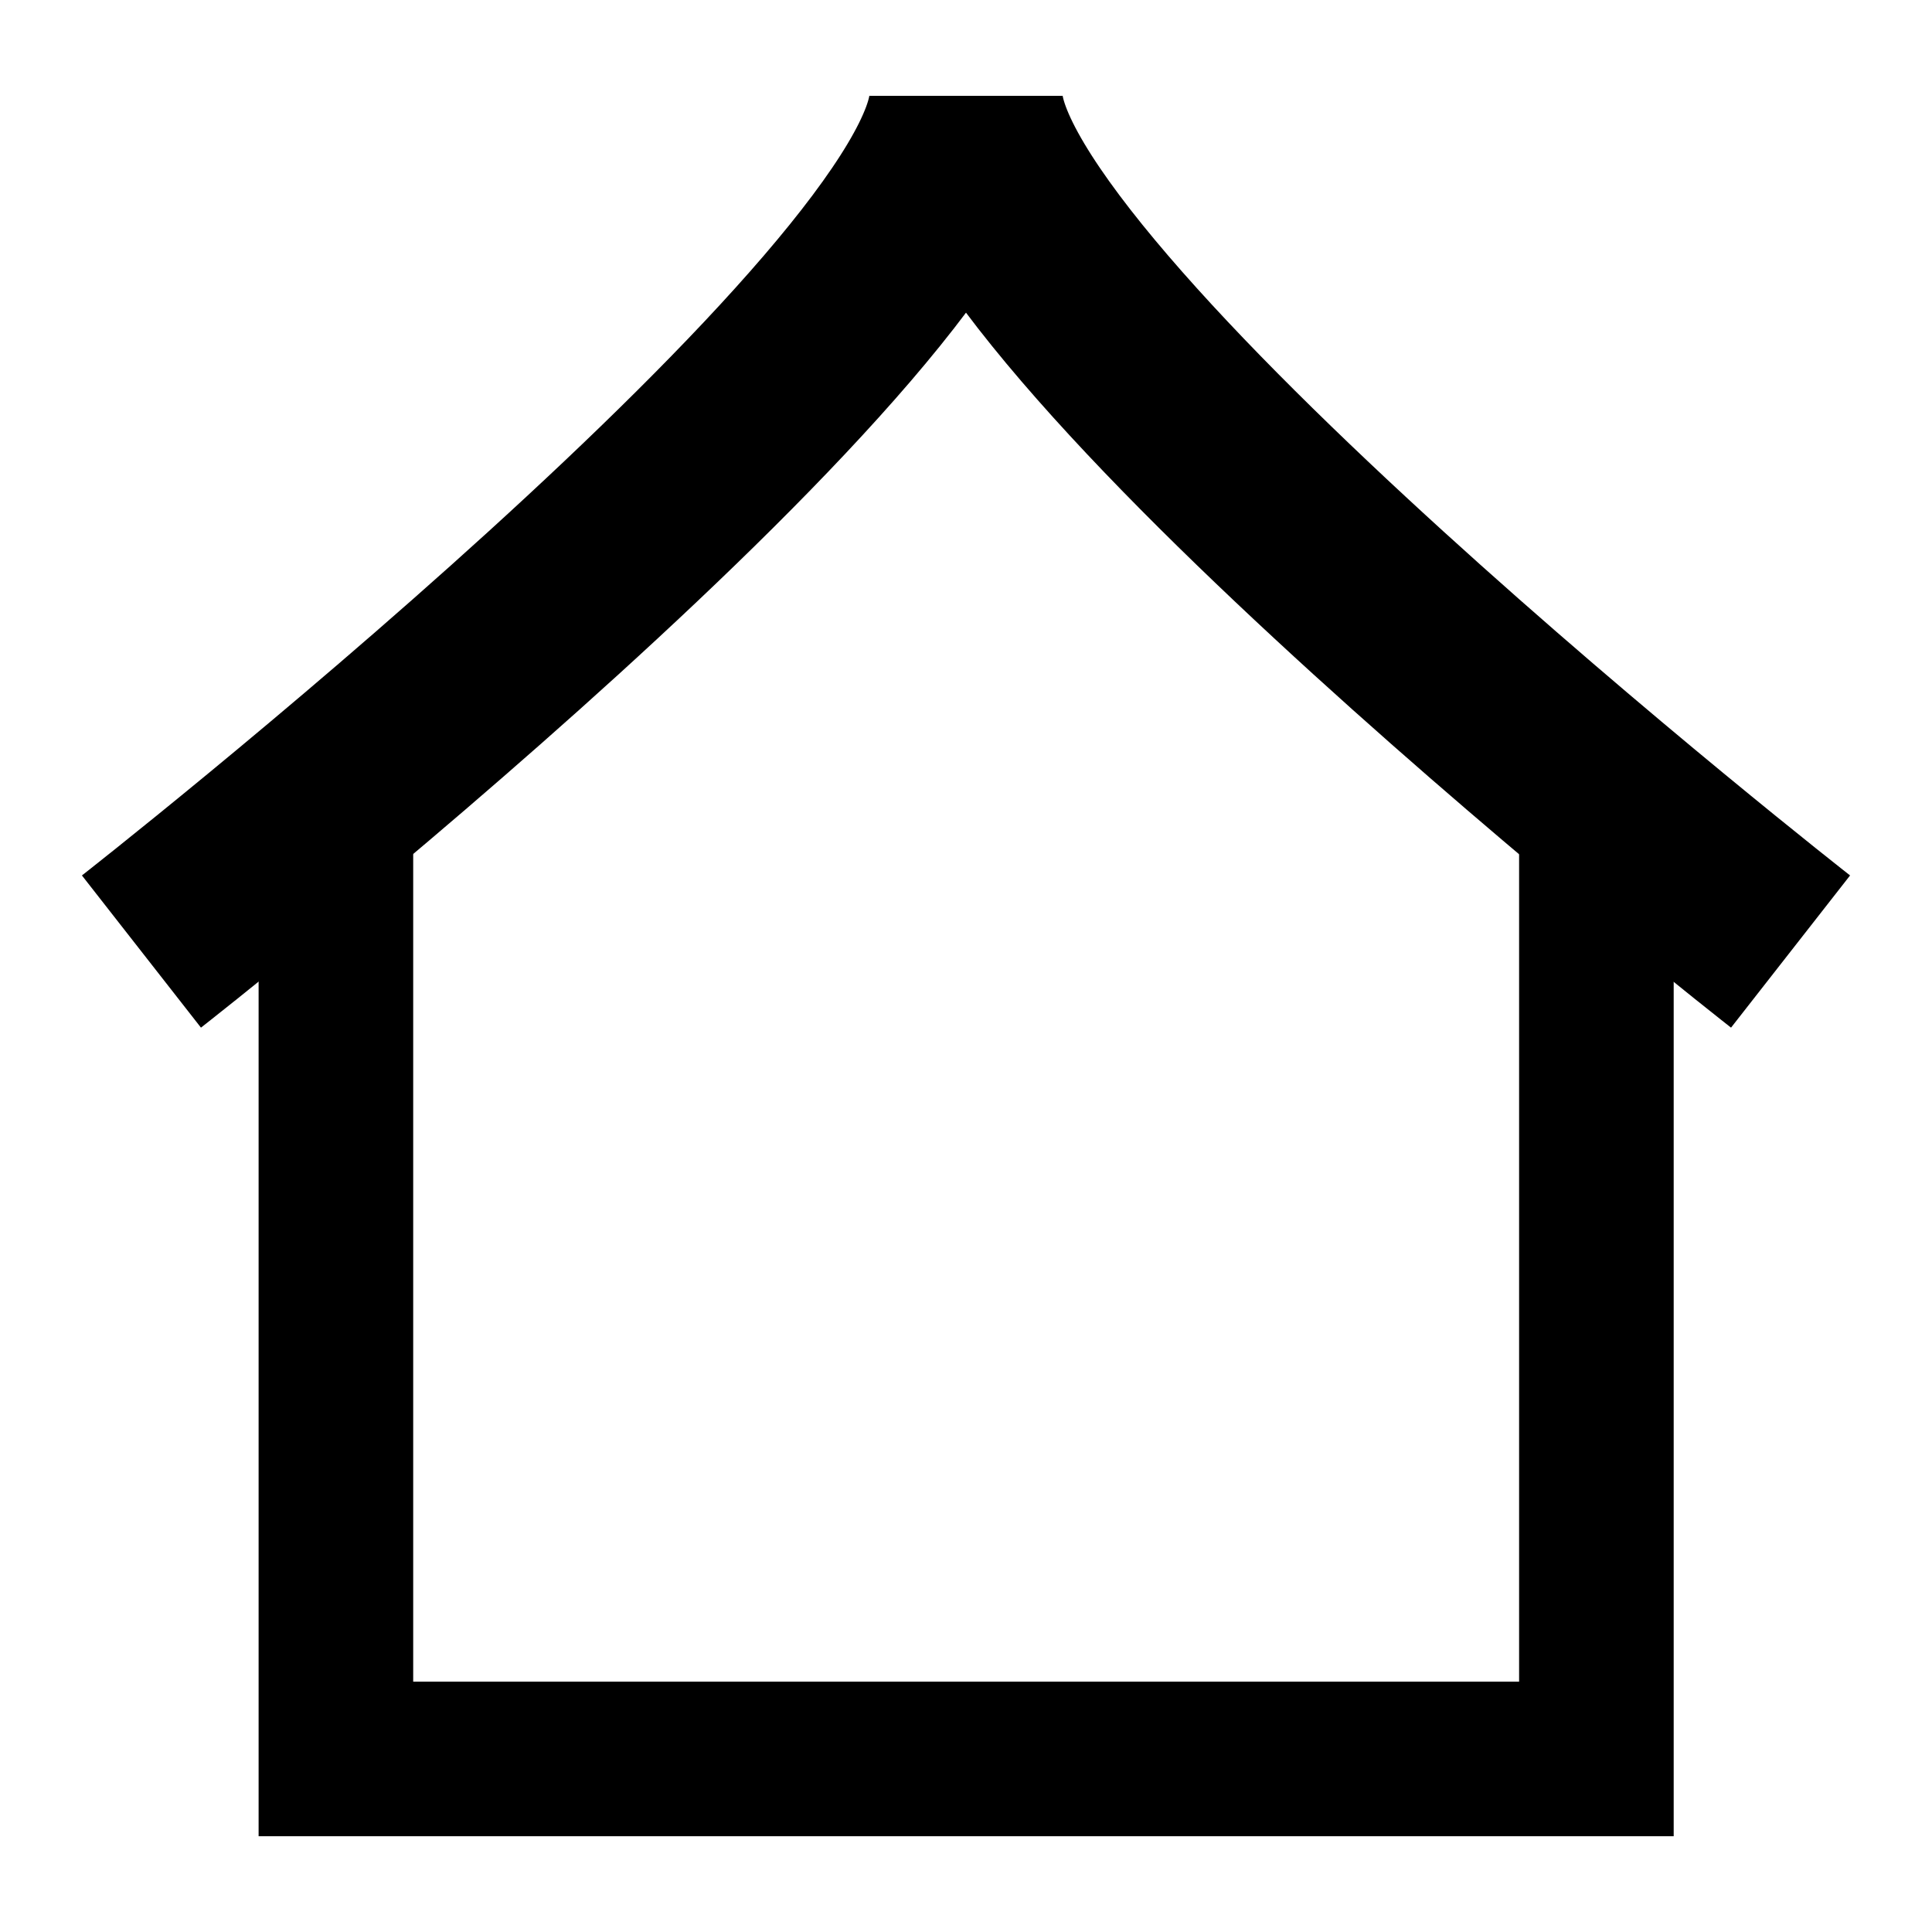
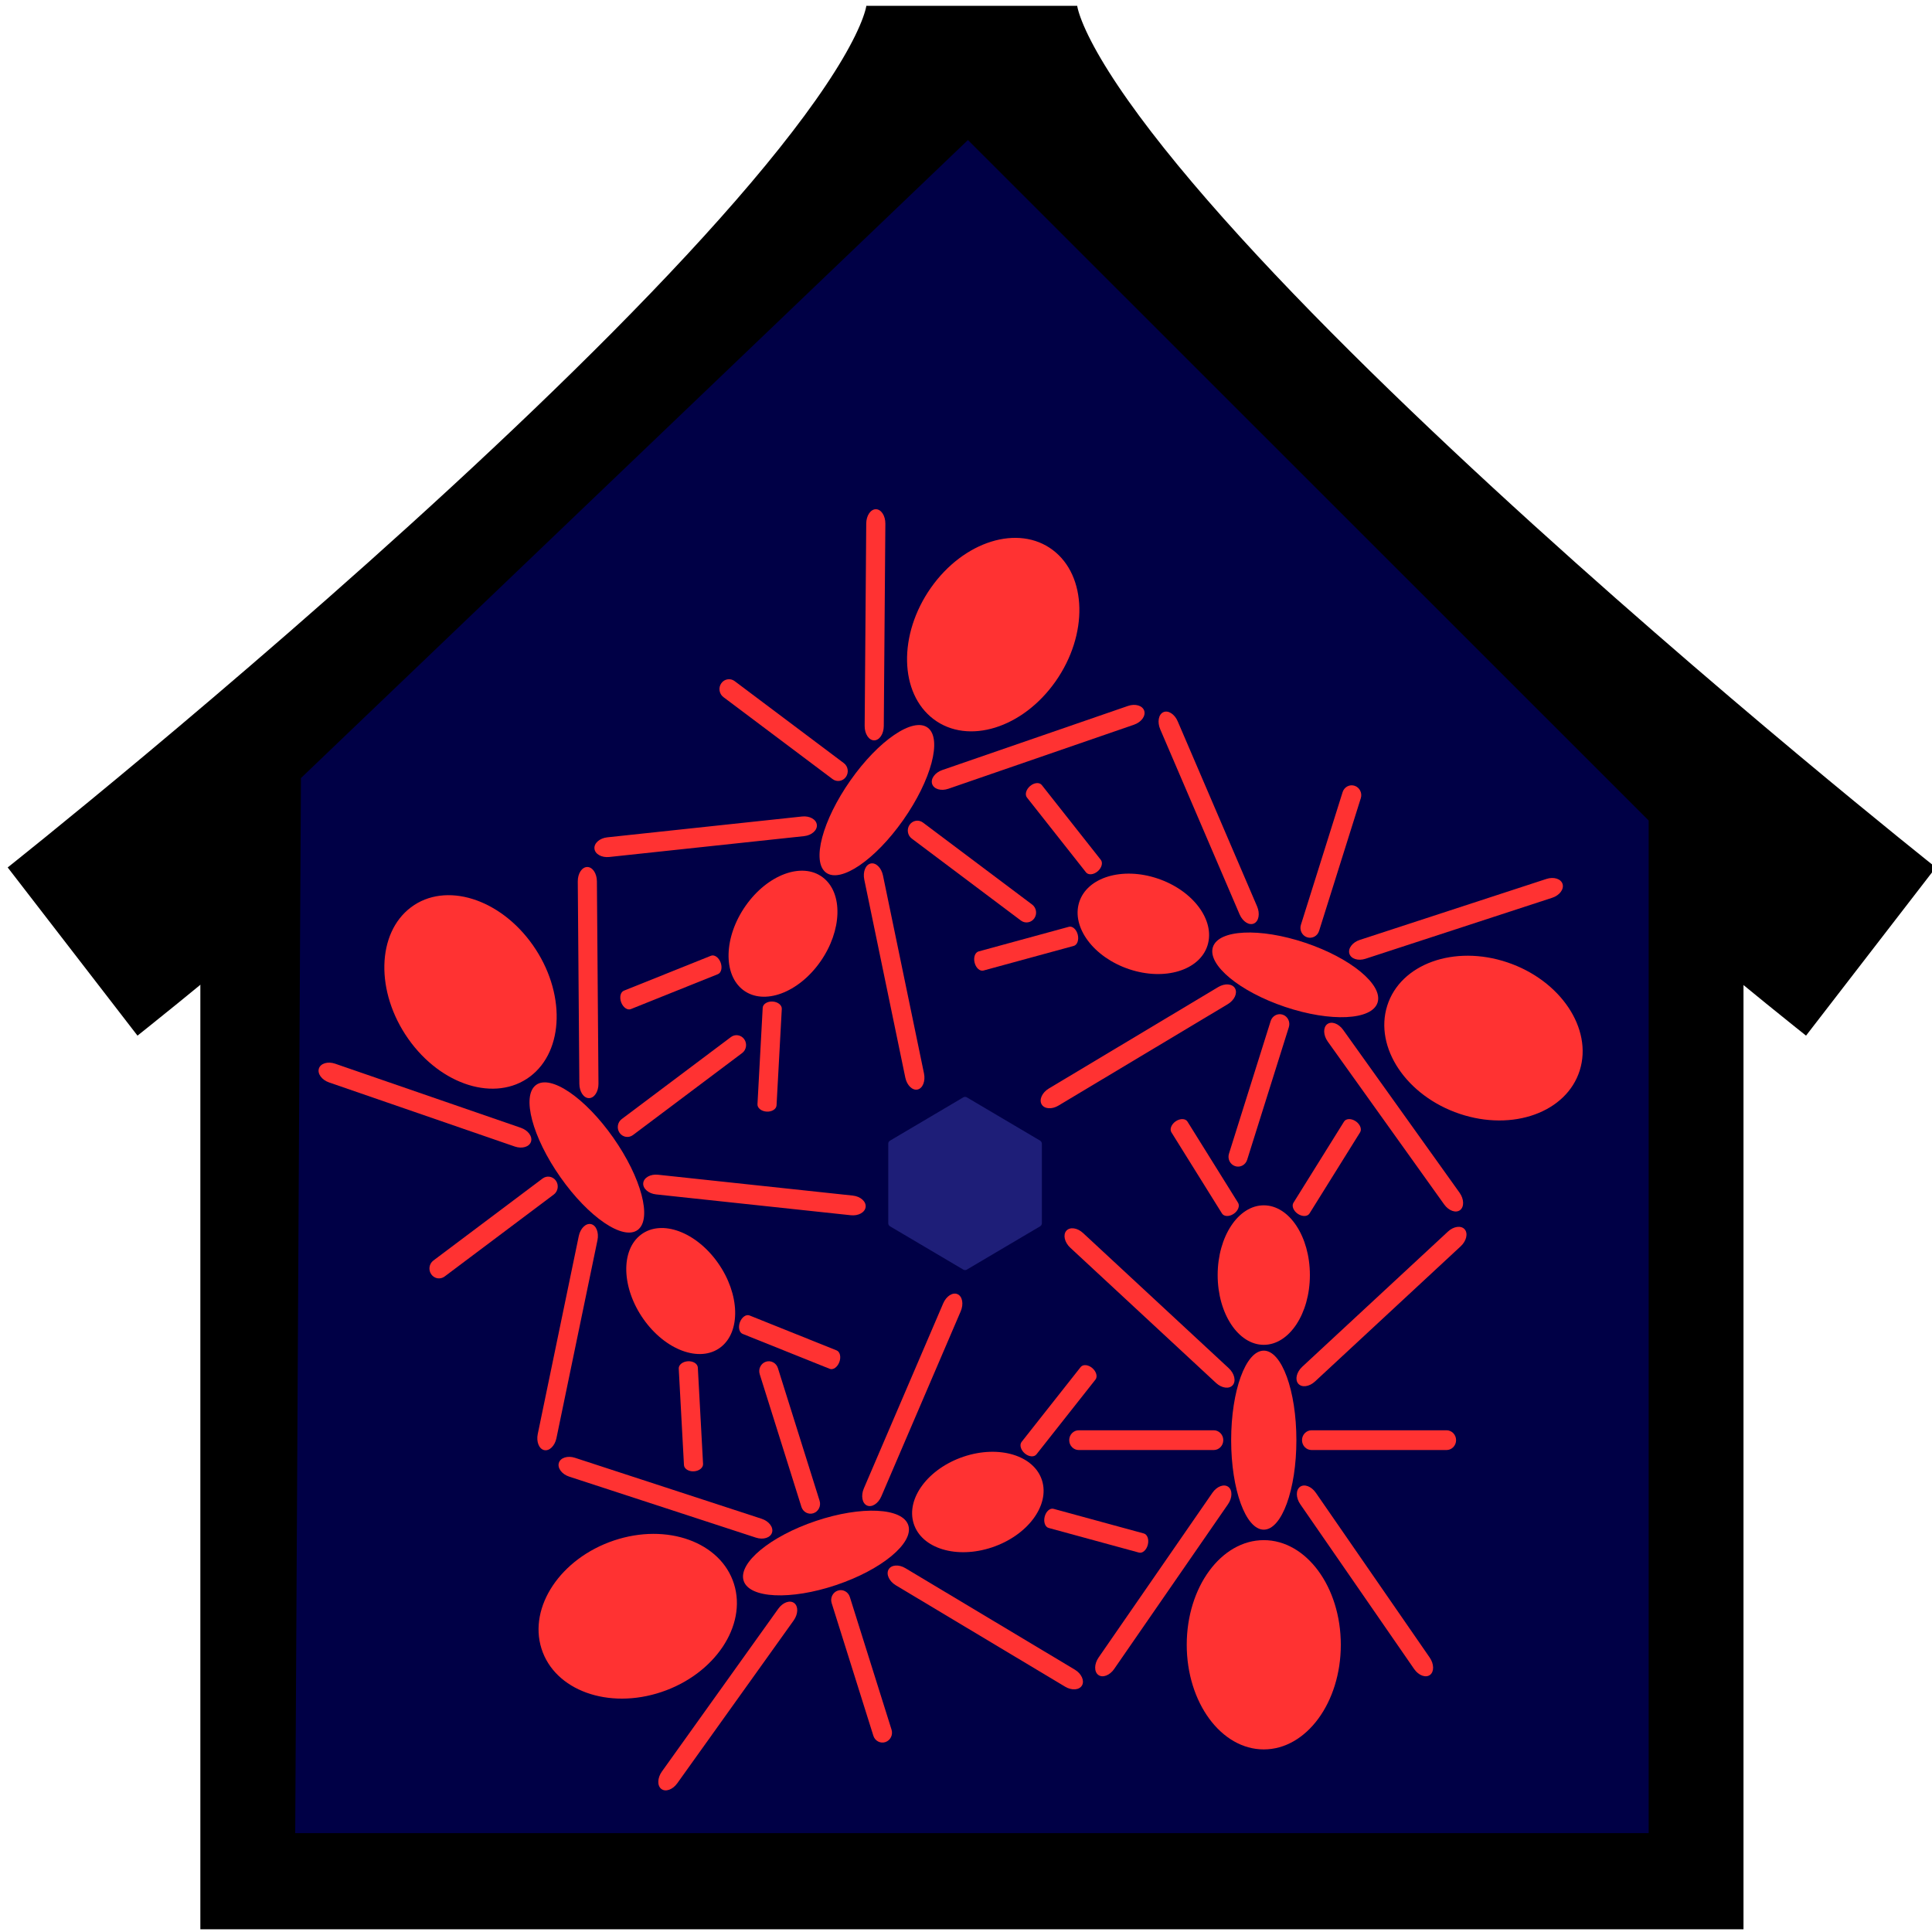
<svg xmlns="http://www.w3.org/2000/svg" width="100" height="100" viewBox="0 0 26.458 26.458" version="1.1" id="svg839">
  <defs id="defs833" />
-   <g id="layer1">
+   <g id="layer1" transform="matrix(1.090492,0,0,1.105184,-1.118161,-1.370635)">
    <path style="fill:none;stroke:#000000;stroke-width:2.117;stroke-linecap:butt;stroke-linejoin:miter;stroke-miterlimit:4;stroke-dasharray:none;stroke-opacity:1" d="M 4.6,11.678 V 24.088 H 21.862 V 11.352" id="path1420" />
    <path style="fill:none;stroke:#000000;stroke-width:2.646;stroke-linecap:butt;stroke-linejoin:miter;stroke-miterlimit:4;stroke-dasharray:none;stroke-opacity:1" d="m 1.937,13.031 c 0,0 11.292,-8.832 11.292,-11.717" id="path1448" />
    <path style="fill:none;stroke:#000000;stroke-width:2.646;stroke-linecap:butt;stroke-linejoin:miter;stroke-miterlimit:4;stroke-dasharray:none;stroke-opacity:1" d="m 24.521,13.031 c 0,0 -11.292,-8.832 -11.292,-11.717" id="path1448-3" />
  </g>
+   <g id="g2316" transform="matrix(0.01602191,0,0,0.01634236,4.952379,7.316484)" style="fill:#c83232;fill-opacity:1">
+     <path style="fill:#000046;fill-opacity:1;stroke:#000000;stroke-width:17.951px;stroke-linecap:butt;stroke-linejoin:miter;stroke-opacity:1" d="M -65.789,1097.413 -60.842,200.413 518.378,-342.797 1109.067,236.098 V 1097.413 H -65.789" id="path2345" />
+     <path d="m 579.934,508.136 -62.665,-36.294 c -0.927,-0.526 -2.047,-0.526 -2.968,0 l -62.668,36.294 c -0.932,0.539 -1.509,1.545 -1.509,2.634 v 66.531 c 0,1.084 0.577,2.089 1.509,2.63 l 62.668,36.292 c 0.462,0.274 0.975,0.397 1.483,0.397 0.515,0 1.019,-0.123 1.484,-0.397 l 62.665,-36.292 c 0.932,-0.542 1.504,-1.545 1.504,-2.63 v -66.531 c 0.001,-1.088 -0.569,-2.094 -1.503,-2.634" class="_1h_AXFZlQSwUGTXcm_YHNy" id="path2125" style="fill:#1e1e78;fill-opacity:1;stroke-width:1.098" />
+     <g class="_1bO9cZmkdNOHxa0Cw75pWX" style="fill:#ff3232;fill-opacity:1" id="g2149" transform="matrix(1.090492,0,0,1.105184,-41.81842,-36.77922)">
+       <path d="m 600.764,312.329 c -6.17,18.985 11.35,41.69 39.135,50.719 27.785,9.025 55.303,0.958 61.473,-18.034 6.162,-18.979 -11.357,-41.689 -39.133,-50.714 -27.786,-9.029 -55.303,-0.949 -61.475,18.029" id="path2127" style="fill:#ff3232;fill-opacity:1" />
+       <path d="m 936.33,357.868 c -41.664,-13.537 -83.811,1.188 -94.115,32.916 -10.309,31.719 15.129,68.405 56.793,81.94 41.666,13.543 83.807,-1.187 94.117,-32.907 10.305,-31.721 -15.129,-68.405 -56.795,-81.949" id="path2129" style="fill:#ff3232;fill-opacity:1" />
+       <path d="m 778.018,343.041 c -35.65,-11.583 -68.096,-10.083 -72.453,3.333 -4.363,13.439 21.002,33.712 56.654,45.297 35.66,11.586 68.094,10.085 72.453,-3.337 4.365,-13.432 -21.004,-33.707 -56.654,-45.293" id="path2131" style="fill:#ff3232;fill-opacity:1" />
+       <path d="m 779.377,338.851 c 3.939,1.277 8.172,-0.87 9.436,-4.809 l 32.691,-100.604 c 1.287,-3.936 -0.869,-8.165 -4.805,-9.442 -3.936,-1.286 -8.162,0.869 -9.445,4.81 l -32.686,100.608 c -1.273,3.93 0.875,8.164 4.809,9.437" id="path2133" style="fill:#ff3232;fill-opacity:1" />
+       <path d="m 726.518,321.501 c 2.439,5.492 7.473,8.582 11.256,6.901 3.785,-1.671 4.885,-7.482 2.443,-12.97 l -62.225,-140.34 c -2.428,-5.49 -7.461,-8.576 -11.256,-6.909 -3.781,1.681 -4.871,7.487 -2.434,12.984 z" id="path2135" style="fill:#ff3232;fill-opacity:1" />
+       <path d="m 812.564,351.291 c 1.24,3.945 6.902,5.682 12.615,3.864 l 146.379,-46.256 c 5.736,-1.805 9.354,-6.477 8.107,-10.424 -1.244,-3.945 -6.889,-5.675 -12.621,-3.865 l -146.367,46.254 c -5.738,1.815 -9.357,6.481 -8.113,10.427" id="path2137" style="fill:#ff3232;fill-opacity:1" />
+       <path d="m 899.34,545.707 c 3.322,-2.464 3.133,-8.372 -0.443,-13.206 L 807.672,409.042 c -3.564,-4.827 -9.162,-6.752 -12.486,-4.291 -3.324,2.468 -3.139,8.37 0.438,13.206 l 91.229,123.455 c 3.567,4.828 9.157,6.757 12.487,4.295" id="path2139" style="fill:#ff3232;fill-opacity:1" />
+       <path d="m 615.213,288.9 c 3.203,-2.611 4.334,-6.527 2.518,-8.75 l -46.27,-56.73 c -1.828,-2.214 -5.891,-1.891 -9.096,0.716 -3.211,2.616 -4.344,6.537 -2.527,8.762 l 46.281,56.728 c 1.826,2.213 5.883,1.89 9.094,-0.726" id="path2141" style="fill:#ff3232;fill-opacity:1" />
+       <path d="m 592.711,330.904 -70.785,18.686 c -2.771,0.731 -4.164,4.562 -3.102,8.572 1.049,4.001 4.154,6.642 6.928,5.916 l 70.791,-18.686 c 2.764,-0.736 4.148,-4.562 3.105,-8.568 -1.064,-4 -4.164,-6.645 -6.937,-5.92" id="path2143" style="fill:#ff3232;fill-opacity:1" />
+       <path d="m 709.777,376.585 -132.818,76.961 c -5.197,3.017 -7.734,8.359 -5.654,11.942 2.08,3.57 7.973,4.034 13.166,1.024 l 132.816,-76.963 c 5.199,-3.015 7.73,-8.354 5.656,-11.93 -2.074,-3.587 -7.966,-4.043 -13.166,-1.034" id="path2145" style="fill:#ff3232;fill-opacity:1" />
+       <path d="m 732.436,507.577 32.688,-100.598 c 1.277,-3.94 -0.875,-8.162 -4.811,-9.442 -3.936,-1.278 -8.166,0.872 -9.443,4.812 l -32.688,100.607 c -1.283,3.933 0.873,8.154 4.809,9.44 3.935,1.279 8.161,-0.877 9.445,-4.819" id="path2147" style="fill:#ff3232;fill-opacity:1" />
+     </g>
+     <g class="_1bO9cZmkdNOHxa0Cw75pWX" style="fill:#ff3232;fill-opacity:1" id="g2173" transform="matrix(1.090492,0,0,1.105184,-41.81842,-36.77922)">
+       <path d="m 399.713,293.364 c -16.15,-11.731 -43.157,-2.084 -60.333,21.547 -17.168,23.631 -17.989,52.3 -1.846,64.033 16.154,11.731 43.159,2.084 60.331,-21.547 17.171,-23.636 18.002,-52.302 1.848,-64.033" id="path2151" style="fill:#ff3232;fill-opacity:1" />
+       <path d="m 486.762,173.553 c 26.98,19.605 69.728,6.75 95.482,-28.691 25.76,-35.447 24.758,-80.076 -2.215,-99.676 -26.988,-19.608 -69.73,-6.758 -95.49,28.688 -25.751,35.446 -24.759,80.078 2.223,99.679" id="path2153" style="fill:#ff3232;fill-opacity:1" />
+       <path d="m 402.304,289.796 c 11.422,8.304 38.546,-9.556 60.581,-39.884 22.034,-30.331 30.635,-61.645 19.218,-69.943 -11.427,-8.303 -38.546,9.564 -60.586,39.889 -22.028,30.323 -30.635,61.645 -19.213,69.938" id="path2155" style="fill:#ff3232;fill-opacity:1" />
+       <path d="m 321.911,156.748 85.58,62.177 c 3.348,2.434 8.03,1.69 10.463,-1.656 2.431,-3.348 1.695,-8.037 -1.656,-10.468 l -85.58,-62.177 c -3.348,-2.432 -8.036,-1.687 -10.468,1.656 -2.434,3.348 -1.69,8.036 1.661,10.468" id="path2157" style="fill:#ff3232;fill-opacity:1" />
+       <path d="m 232.429,277.985 152.69,-15.811 c 5.976,-0.611 10.468,-4.446 10.044,-8.565 -0.427,-4.12 -5.612,-6.95 -11.583,-6.333 L 230.885,263.08 c -5.973,0.617 -10.471,4.452 -10.053,8.572 0.422,4.126 5.615,6.951 11.597,6.333" id="path2159" style="fill:#ff3232;fill-opacity:1" />
+       <path d="m 440.04,189.551 c 4.14,0.034 7.532,-4.81 7.577,-10.804 L 448.856,25.24 c 0.055,-6.01 -3.27,-10.902 -7.407,-10.941 -4.139,-0.029 -7.528,4.811 -7.583,10.814 l -1.234,153.497 c -0.049,6.015 3.269,10.908 7.408,10.941" id="path2161" style="fill:#ff3232;fill-opacity:1" />
+       <path d="m 485.513,222.595 c 1.32,3.931 6.989,5.569 12.696,3.666 l 145.602,-48.609 c 5.693,-1.905 9.254,-6.627 7.949,-10.55 -1.318,-3.921 -6.998,-5.562 -12.701,-3.663 l -145.605,48.615 c -5.696,1.897 -9.25,6.616 -7.941,10.541" id="path2163" style="fill:#ff3232;fill-opacity:1" />
+       <path d="m 249.341,393.322 68.256,-26.493 c 2.67,-1.039 3.623,-5.009 2.119,-8.869 -1.492,-3.85 -4.871,-6.133 -7.539,-5.099 l -68.254,26.486 c -2.677,1.039 -3.617,5.004 -2.135,8.861 1.507,3.861 4.884,6.145 7.553,5.114" id="path2165" style="fill:#ff3232;fill-opacity:1" />
+       <path d="m 363.569,466.278 4.11,-73.101 c 0.148,-2.862 -3.061,-5.358 -7.189,-5.592 -4.141,-0.233 -7.611,1.895 -7.78,4.756 l -4.094,73.105 c -0.164,2.856 3.048,5.363 7.188,5.597 4.133,0.224 7.61,-1.904 7.765,-4.765" id="path2167" style="fill:#ff3232;fill-opacity:1" />
+       <path d="m 437.387,282.919 c -4.055,0.87 -6.313,6.333 -5.055,12.205 l 32.152,150.103 c 1.261,5.876 5.558,9.94 9.607,9.066 4.041,-0.873 6.304,-6.335 5.046,-12.209 L 446.984,291.978 c -1.255,-5.869 -5.559,-9.924 -9.597,-9.059" id="path2169" style="fill:#ff3232;fill-opacity:1" />
+       <path d="m 467.873,253.538 c -2.434,3.343 -1.686,8.034 1.661,10.467 l 85.572,62.178 c 3.354,2.426 8.043,1.69 10.471,-1.663 2.434,-3.342 1.691,-8.03 -1.658,-10.462 l -85.578,-62.177 c -3.348,-2.434 -8.037,-1.69 -10.468,1.657" id="path2171" style="fill:#ff3232;fill-opacity:1" />
+     </g>
+     <g class="_1bO9cZmkdNOHxa0Cw75pWX" style="fill:#ff3232;fill-opacity:1" id="g2197" transform="matrix(1.090492,0,0,1.105184,-41.81842,-36.77922)">
+       <path d="m 319.548,649.869 c 16.148,-11.732 15.319,-40.397 -1.846,-64.028 -17.171,-23.627 -44.182,-33.284 -60.332,-21.552 -16.154,11.737 -15.323,40.407 1.847,64.043 17.169,23.631 44.182,33.274 60.331,21.537" id="path2175" style="fill:#ff3232;fill-opacity:1" />
+       <path d="m 170.327,444.485 c 26.977,-19.61 27.969,-64.231 2.22,-99.683 -25.757,-35.441 -68.505,-48.292 -95.49,-28.691 -26.983,19.609 -27.975,64.233 -2.218,99.679 25.748,35.45 68.504,48.296 95.488,28.695" id="path2177" style="fill:#ff3232;fill-opacity:1" />
+       <path d="m 174.987,450.898 c -11.426,8.298 -2.82,39.616 19.208,69.938 22.04,30.334 49.165,48.189 60.586,39.892 11.421,-8.304 2.815,-39.61 -19.213,-69.936 C 213.529,460.46 186.406,442.6 174.987,450.898" id="path2179" style="fill:#ff3232;fill-opacity:1" />
+       <path d="m 190.635,523.435 c -2.432,-3.352 -7.12,-4.101 -10.468,-1.661 l -85.575,62.179 c -3.353,2.433 -4.088,7.121 -1.661,10.464 2.434,3.352 7.115,4.095 10.467,1.651 l 85.58,-62.168 c 3.347,-2.439 4.09,-7.123 1.657,-10.465" id="path2181" style="fill:#ff3232;fill-opacity:1" />
+       <path d="m 181.442,727.709 c 4.049,0.869 8.347,-3.197 9.607,-9.07 l 32.152,-150.094 c 1.255,-5.873 -1,-11.334 -5.055,-12.203 -4.043,-0.87 -8.34,3.182 -9.596,9.055 L 176.397,715.5 c -1.258,5.873 1.006,11.329 5.045,12.209" id="path2183" style="fill:#ff3232;fill-opacity:1" />
+       <path d="m 171.099,493.86 c 1.314,-3.916 -2.25,-8.64 -7.936,-10.537 L 17.551,434.703 c -5.701,-1.904 -11.372,-0.257 -12.695,3.668 -1.309,3.913 2.254,8.64 7.951,10.544 l 145.6,48.609 c 5.7,1.904 11.382,0.272 12.692,-3.664" id="path2185" style="fill:#ff3232;fill-opacity:1" />
+       <path d="m 216.581,460.823 c 4.145,-0.038 7.452,-4.928 7.405,-10.938 l -1.23,-153.509 c -0.058,-5.997 -3.445,-10.839 -7.589,-10.805 -4.136,0.041 -7.454,4.931 -7.397,10.941 l 1.234,153.505 c 0.048,6.002 3.437,10.836 7.577,10.806" id="path2187" style="fill:#ff3232;fill-opacity:1" />
+       <path d="m 294.088,660.333 c -4.131,0.233 -7.349,2.74 -7.183,5.598 l 4.093,73.104 c 0.169,2.852 3.646,4.984 7.77,4.761 4.141,-0.228 7.358,-2.739 7.201,-5.602 l -4.106,-73.099 c -0.164,-2.862 -3.636,-4.993 -7.775,-4.762" id="path2189" style="fill:#ff3232;fill-opacity:1" />
+       <path d="m 412.782,660.956 c 1.497,-3.848 0.541,-7.818 -2.131,-8.857 l -68.255,-26.492 c -2.671,-1.039 -6.04,1.253 -7.543,5.111 -1.495,3.867 -0.541,7.822 2.131,8.861 l 68.249,26.491 c 2.674,1.04 6.053,-1.243 7.549,-5.114" id="path2191" style="fill:#ff3232;fill-opacity:1" />
+       <path d="m 423.355,534.717 -152.69,-15.811 c -5.977,-0.626 -11.165,2.216 -11.588,6.331 -0.427,4.116 4.07,7.958 10.046,8.576 l 152.69,15.805 c 5.974,0.621 11.173,-2.216 11.591,-6.332 0.424,-4.119 -4.072,-7.952 -10.049,-8.569" id="path2193" style="fill:#ff3232;fill-opacity:1" />
+       <path d="m 240.556,487.166 c 2.434,3.348 7.115,4.083 10.468,1.652 l 85.575,-62.177 c 3.351,-2.432 4.092,-7.115 1.661,-10.468 -2.433,-3.343 -7.12,-4.083 -10.468,-1.651 l -85.578,62.177 c -3.344,2.433 -4.089,7.119 -1.658,10.467" id="path2195" style="fill:#ff3232;fill-opacity:1" />
+     </g>
+     <g class="_1bO9cZmkdNOHxa0Cw75pWX" style="fill:#ff3232;fill-opacity:1" id="g2221" transform="matrix(1.090492,0,0,1.105184,-41.81842,-36.77922)">
+       <path d="m 532.525,801.424 c 27.779,-9.03 45.299,-31.733 39.129,-50.726 -6.166,-18.981 -33.688,-27.057 -61.468,-18.029 -27.779,9.032 -45.307,31.734 -39.132,50.722 6.163,18.98 33.69,27.05 61.471,18.033" id="path2199" style="fill:#ff3232;fill-opacity:1" />
+       <path d="m 330.209,829.155 c -10.307,-31.715 -52.446,-46.454 -94.116,-32.915 -41.666,13.54 -67.096,50.23 -56.789,81.95 10.305,31.722 52.441,46.451 94.11,32.91 41.667,-13.538 67.099,-50.224 56.795,-81.945" id="path2201" style="fill:#ff3232;fill-opacity:1" />
+       <path d="m 410.204,830.04 c 35.657,-11.576 61.023,-31.856 56.656,-45.289 -4.365,-13.423 -36.803,-14.921 -72.457,-3.333 -35.65,11.587 -61.012,31.856 -56.648,45.286 4.356,13.431 36.799,14.928 72.449,3.336" id="path2203" style="fill:#ff3232;fill-opacity:1" />
+       <path d="m 421.008,839.048 c -1.277,-3.94 -5.5,-6.088 -9.441,-4.81 -3.935,1.276 -6.09,5.499 -4.812,9.439 l 32.698,100.607 c 1.272,3.929 5.496,6.081 9.436,4.805 3.94,-1.283 6.09,-5.5 4.81,-9.445 z" id="path2205" style="fill:#ff3232;fill-opacity:1" />
+       <path d="M 597.355,894.161 464.53,817.2 c -5.193,-3.013 -11.09,-2.546 -13.164,1.029 -2.079,3.581 0.459,8.919 5.653,11.942 l 132.818,76.956 c 5.205,3.007 11.082,2.546 13.166,-1.025 2.081,-3.585 -0.45,-8.928 -5.648,-11.941" id="path2207" style="fill:#ff3232;fill-opacity:1" />
+       <path d="m 377.405,843.678 c -3.323,-2.465 -8.914,-0.539 -12.471,4.29 l -91.238,123.455 c -3.57,4.834 -3.759,10.738 -0.44,13.206 3.333,2.462 8.919,0.538 12.491,-4.296 l 91.227,-123.455 c 3.57,-4.834 3.763,-10.742 0.431,-13.2" id="path2209" style="fill:#ff3232;fill-opacity:1" />
+       <path d="m 192.935,737.396 c -1.244,3.944 2.383,8.619 8.112,10.416 l 146.38,46.262 c 5.72,1.816 11.37,0.082 12.609,-3.867 1.253,-3.945 -2.383,-8.609 -8.108,-10.422 L 205.562,733.53 c -5.731,-1.813 -11.388,-0.074 -12.627,3.866" id="path2211" style="fill:#ff3232;fill-opacity:1" />
+       <path d="m 576.842,786.719 70.787,18.685 c 2.777,0.729 5.879,-1.924 6.939,-5.916 1.049,-4.004 -0.336,-7.842 -3.111,-8.576 l -70.785,-18.685 c -2.77,-0.734 -5.879,1.918 -6.939,5.927 -1.049,3.997 0.335,7.835 3.109,8.565" id="path2213" style="fill:#ff3232;fill-opacity:1" />
+       <path d="m 611.01,665.459 c -3.199,-2.618 -7.266,-2.939 -9.084,-0.715 l -46.279,56.731 c -1.816,2.211 -0.686,6.137 2.516,8.76 3.213,2.609 7.277,2.93 9.096,0.714 l 46.285,-56.73 c 1.81,-2.226 0.679,-6.146 -2.534,-8.76" id="path2215" style="fill:#ff3232;fill-opacity:1" />
+       <path d="m 505.468,609.481 c -3.779,-1.671 -8.815,1.419 -11.259,6.913 l -62.211,140.338 c -2.435,5.481 -1.343,11.291 2.438,12.967 3.785,1.678 8.831,-1.414 11.258,-6.903 l 62.223,-140.337 c 2.434,-5.491 1.343,-11.312 -2.449,-12.978" id="path2217" style="fill:#ff3232;fill-opacity:1" />
+       <path d="m 355.18,660.688 c -3.935,1.288 -6.09,5.51 -4.809,9.449 l 32.689,100.602 c 1.279,3.931 5.502,6.087 9.438,4.811 3.941,-1.278 6.091,-5.506 4.81,-9.444 L 364.624,665.499 c -1.279,-3.927 -5.503,-6.083 -9.444,-4.811" id="path2219" style="fill:#ff3232;fill-opacity:1" />
+     </g>
+     <g class="_1bO9cZmkdNOHxa0Cw75pWX" style="fill:#ff3232;fill-opacity:1" id="g2245" transform="matrix(1.090492,0,0,1.105184,-41.81842,-36.77922)">
+       <path d="m 745.467,542.097 c -19.963,0 -36.148,23.68 -36.148,52.888 0,29.208 16.186,52.894 36.148,52.894 19.957,0 36.141,-23.686 36.141,-52.894 0,-29.208 -16.184,-52.888 -36.141,-52.888" id="path2223" style="fill:#ff3232;fill-opacity:1" />
+       <path d="m 745.467,795.969 c -33.359,0 -60.389,35.521 -60.389,79.341 0,43.813 27.029,79.333 60.389,79.333 33.346,0 60.379,-35.52 60.379,-79.333 0,-43.821 -27.034,-79.341 -60.379,-79.341" id="path2225" style="fill:#ff3232;fill-opacity:1" />
+       <path d="m 745.467,788.029 c 14.107,0 25.559,-30.383 25.559,-67.876 0,-37.486 -11.451,-67.87 -25.559,-67.87 -14.129,0 -25.57,30.384 -25.57,67.87 -0.001,37.493 11.441,67.876 25.57,67.876" id="path2227" style="fill:#ff3232;fill-opacity:1" />
+       <path d="M 888.709,712.663 H 782.924 c -4.139,0 -7.49,3.352 -7.49,7.49 0,4.146 3.352,7.496 7.49,7.496 h 105.785 c 4.139,0 7.492,-3.351 7.492,-7.496 0,-4.138 -3.353,-7.49 -7.492,-7.49" id="path2229" style="fill:#ff3232;fill-opacity:1" />
+       <path d="m 889.838,561.986 -114.24,102.53 c -4.465,4.023 -5.85,9.765 -3.09,12.846 2.764,3.085 8.629,2.327 13.098,-1.686 L 899.848,573.135 c 4.467,-4.017 5.846,-9.755 3.086,-12.835 -2.758,-3.089 -8.622,-2.332 -13.096,1.686" id="path2231" style="fill:#ff3232;fill-opacity:1" />
+       <path d="m 786.275,760.057 c -3.492,-4.894 -9.045,-6.904 -12.422,-4.495 -3.363,2.405 -3.26,8.317 0.225,13.19 l 89.23,124.923 c 3.49,4.896 9.043,6.895 12.418,4.499 3.369,-2.405 3.266,-8.312 -0.225,-13.199 z" id="path2233" style="fill:#ff3232;fill-opacity:1" />
+       <path d="m 717.648,755.558 c -3.379,-2.405 -8.932,-0.395 -12.428,4.494 l -89.229,124.911 c -3.49,4.894 -3.592,10.8 -0.225,13.211 3.371,2.396 8.93,0.393 12.424,-4.499 l 89.232,-124.928 c 3.484,-4.873 3.588,-10.785 0.226,-13.189" id="path2235" style="fill:#ff3232;fill-opacity:1" />
+       <path d="m 817.471,478.319 c -3.486,-2.245 -7.555,-2.109 -9.109,0.304 l -39.648,61.55 c -1.551,2.409 0.014,6.185 3.492,8.419 3.48,2.245 7.551,2.1 9.105,-0.306 l 39.65,-61.55 c 1.549,-2.403 -0.016,-6.173 -3.49,-8.417" id="path2237" style="fill:#ff3232;fill-opacity:1" />
+       <path d="m 676.545,478.319 c -3.469,2.245 -5.037,6.015 -3.479,8.417 l 39.646,61.55 c 1.553,2.405 5.625,2.551 9.104,0.306 3.479,-2.234 5.043,-6.01 3.498,-8.419 l -39.654,-61.55 c -1.555,-2.413 -5.627,-2.549 -9.115,-0.304" id="path2239" style="fill:#ff3232;fill-opacity:1" />
+       <path d="m 721.127,678.465 c 2.758,-3.085 1.379,-8.827 -3.092,-12.846 L 603.797,563.089 c -4.471,-4.019 -10.34,-4.774 -13.098,-1.686 -2.76,3.075 -1.381,8.823 3.09,12.831 l 114.24,102.539 c 4.469,4.02 10.332,4.777 13.098,1.692" id="path2241" style="fill:#ff3232;fill-opacity:1" />
+       <path d="m 713.727,720.153 c 0,-4.139 -3.352,-7.49 -7.492,-7.49 h -105.78 c -4.139,0 -7.492,3.352 -7.492,7.49 0,4.146 3.354,7.496 7.492,7.496 h 105.779 c 4.141,0 7.493,-3.35 7.493,-7.496" id="path2243" style="fill:#ff3232;fill-opacity:1" />
+     </g>
+   </g>
</svg>
